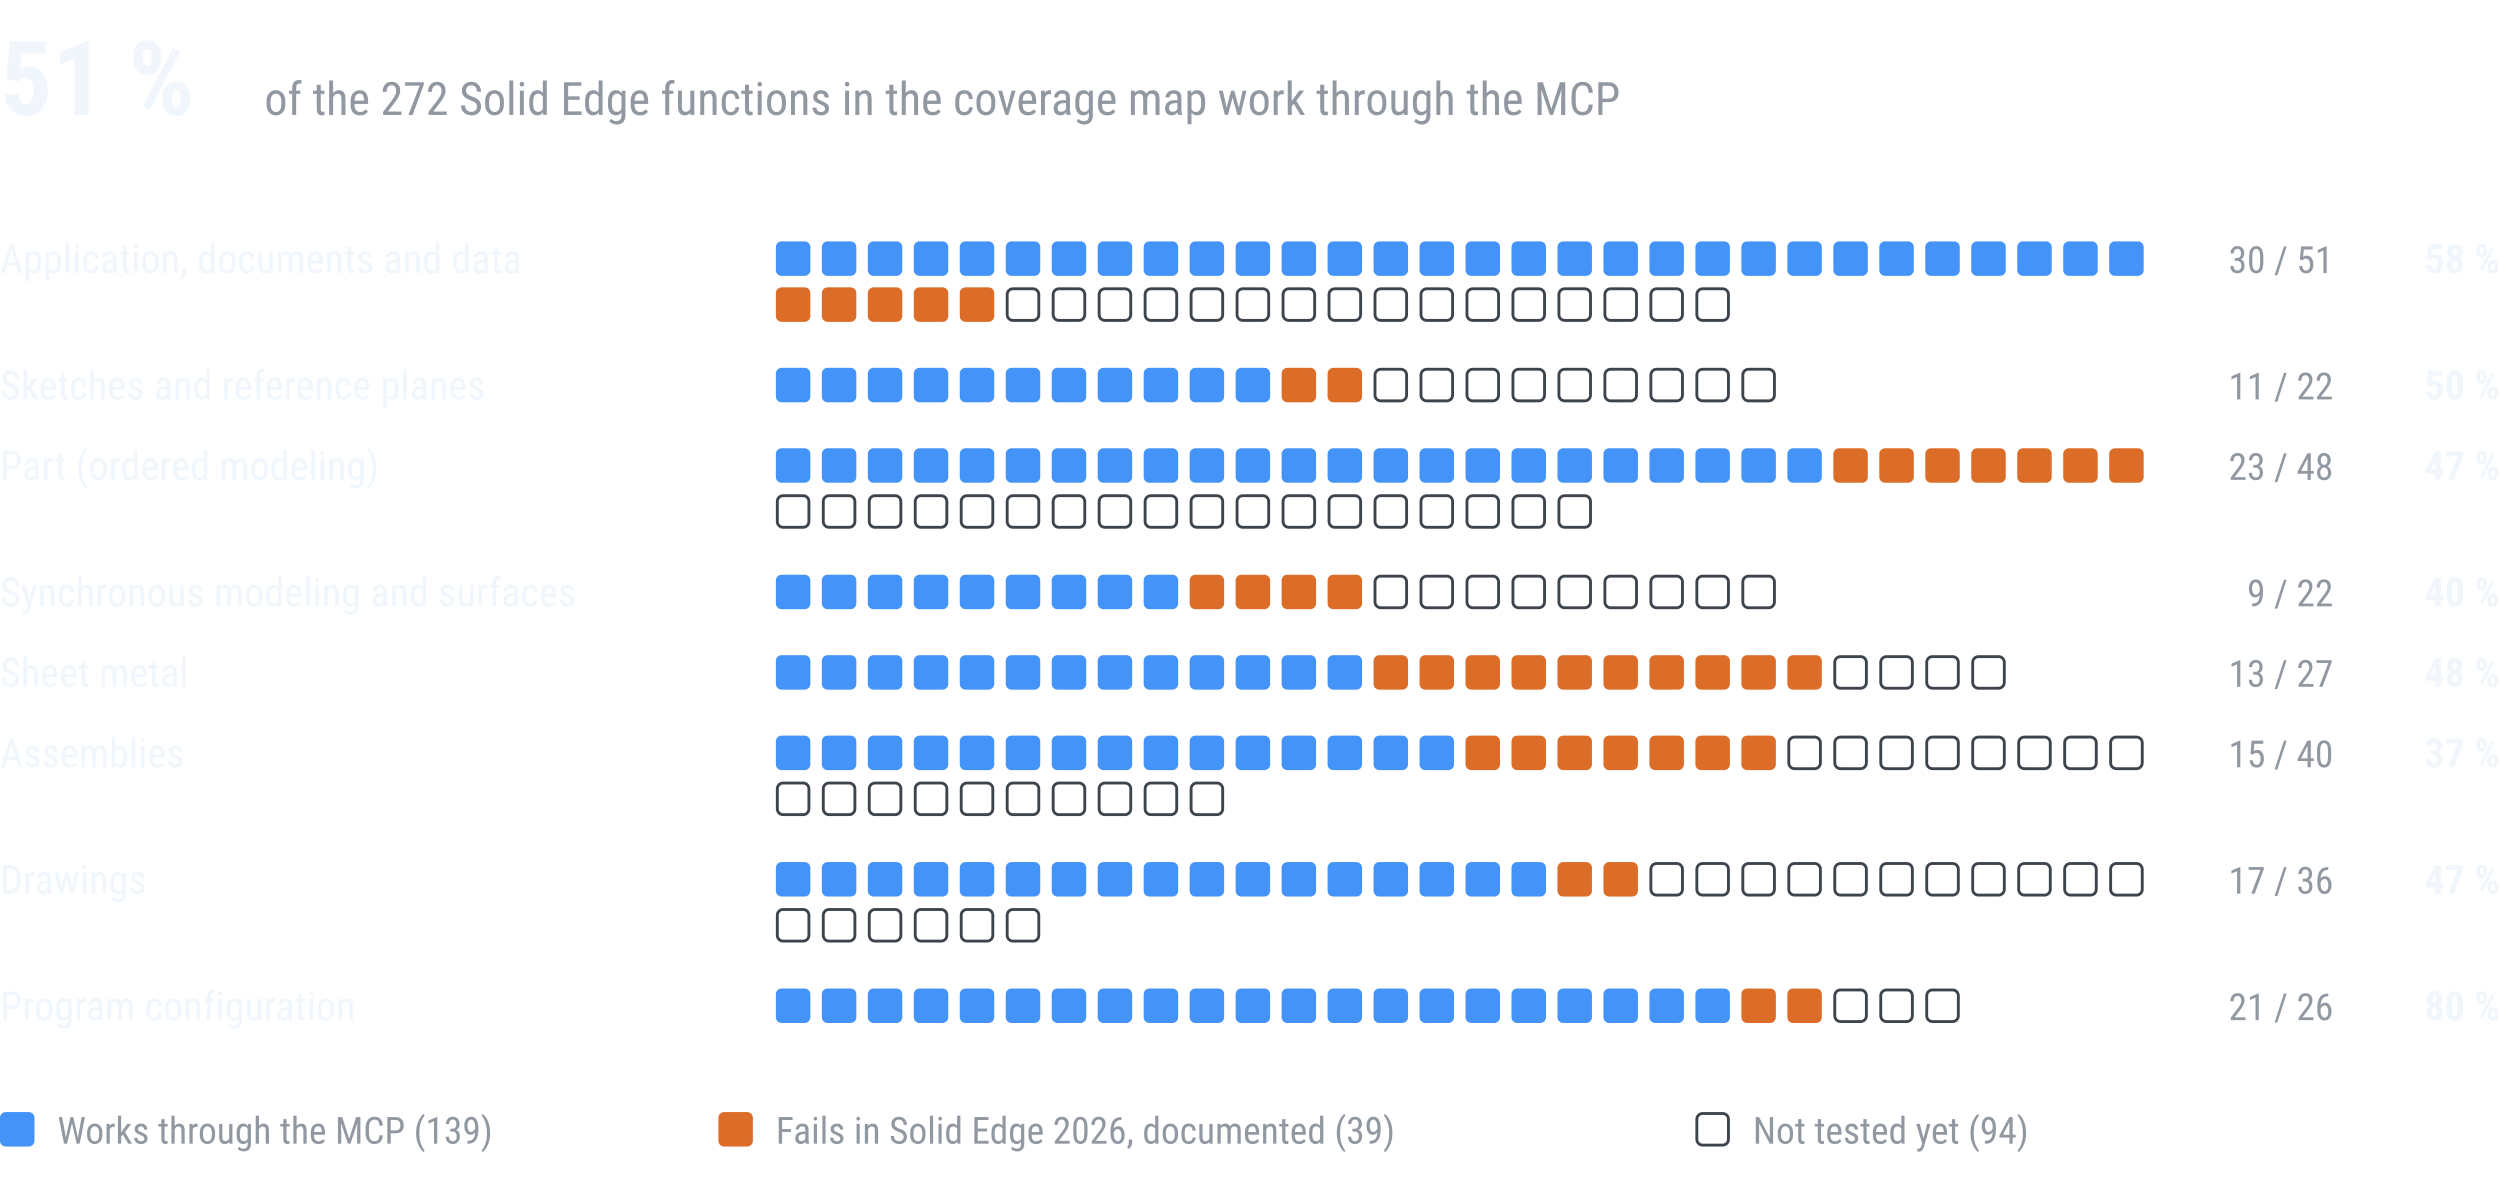
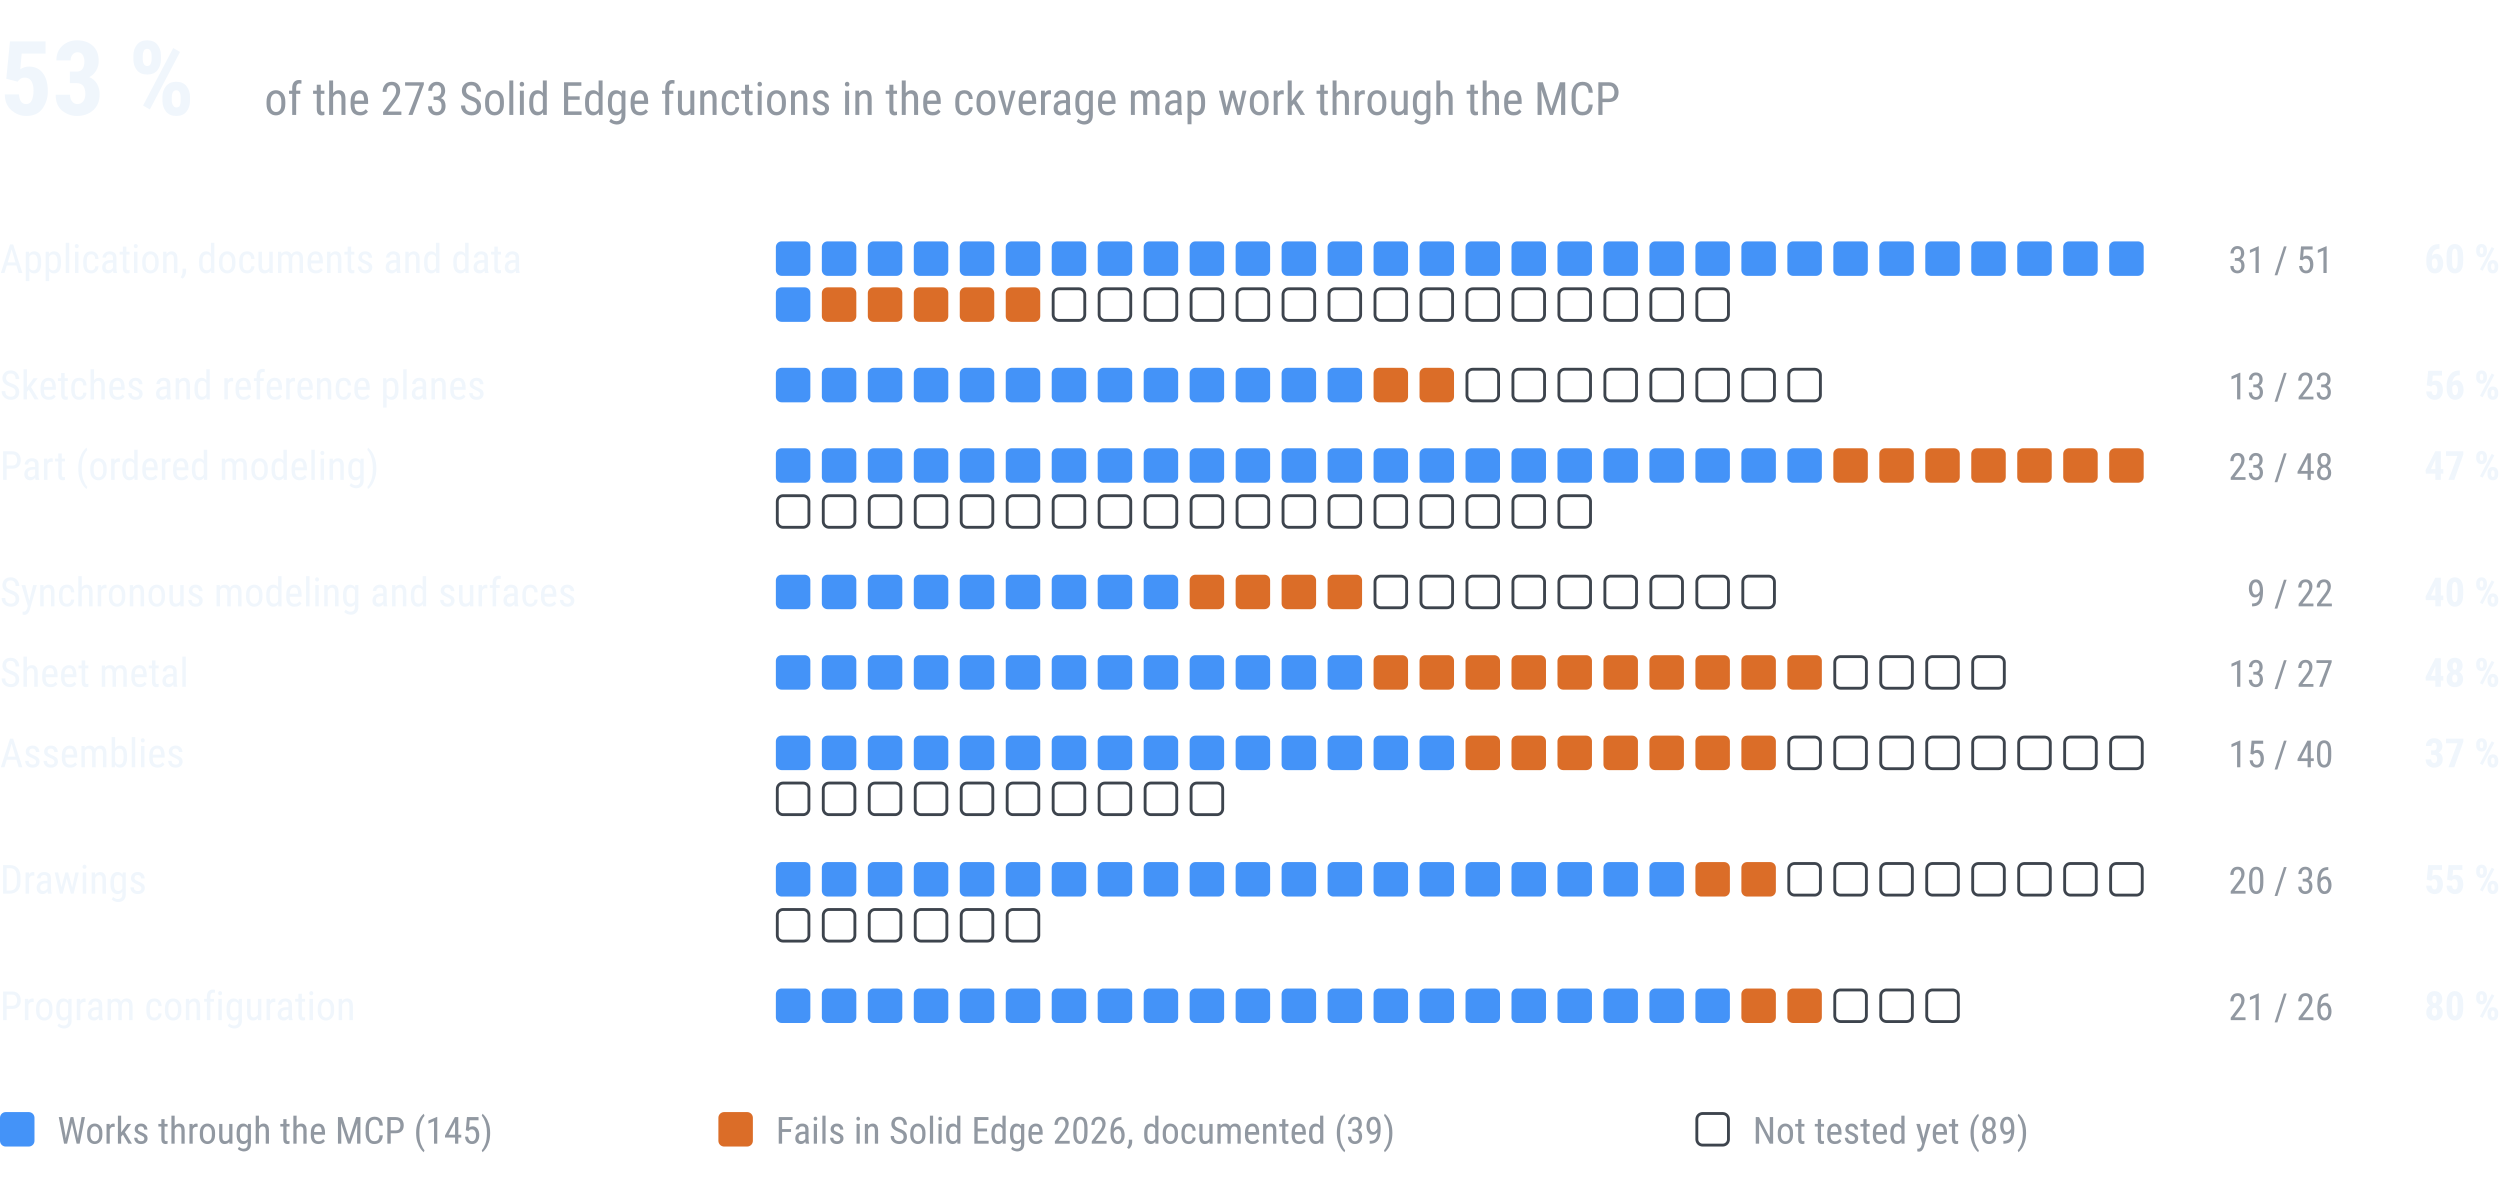
<svg xmlns="http://www.w3.org/2000/svg" width="870" height="410" viewBox="0 0 870 410" role="img" aria-labelledby="title desc">
  <g font-family="Bahnschrift, 'DIN Alternate', 'DIN 1451', D-DIN, Barlow, 'Roboto Condensed', 'Arial Narrow', sans-serif">
-     <text x="0" y="40" font-size="36" font-weight="600" fill="#f0f6fc">51 %</text>
-     <text x="92" y="40" font-size="16" fill="#9198a1">of the 272 Solid Edge functions in the coverage map work through the MCP</text>
+     <text x="0" y="40" font-size="36" font-weight="600" fill="#f0f6fc">53 %</text>
+     <text x="92" y="40" font-size="16" fill="#9198a1">of the 273 Solid Edge functions in the coverage map work through the MCP</text>
    <text x="0" y="95" font-size="14" fill="#f0f6fc">Application, documents and data</text>
    <rect x="270" y="84" width="12" height="12" rx="2" fill="#4493f8" />
    <rect x="286" y="84" width="12" height="12" rx="2" fill="#4493f8" />
    <rect x="302" y="84" width="12" height="12" rx="2" fill="#4493f8" />
    <rect x="318" y="84" width="12" height="12" rx="2" fill="#4493f8" />
    <rect x="334" y="84" width="12" height="12" rx="2" fill="#4493f8" />
    <rect x="350" y="84" width="12" height="12" rx="2" fill="#4493f8" />
    <rect x="366" y="84" width="12" height="12" rx="2" fill="#4493f8" />
    <rect x="382" y="84" width="12" height="12" rx="2" fill="#4493f8" />
    <rect x="398" y="84" width="12" height="12" rx="2" fill="#4493f8" />
    <rect x="414" y="84" width="12" height="12" rx="2" fill="#4493f8" />
    <rect x="430" y="84" width="12" height="12" rx="2" fill="#4493f8" />
    <rect x="446" y="84" width="12" height="12" rx="2" fill="#4493f8" />
    <rect x="462" y="84" width="12" height="12" rx="2" fill="#4493f8" />
    <rect x="478" y="84" width="12" height="12" rx="2" fill="#4493f8" />
    <rect x="494" y="84" width="12" height="12" rx="2" fill="#4493f8" />
    <rect x="510" y="84" width="12" height="12" rx="2" fill="#4493f8" />
    <rect x="526" y="84" width="12" height="12" rx="2" fill="#4493f8" />
    <rect x="542" y="84" width="12" height="12" rx="2" fill="#4493f8" />
    <rect x="558" y="84" width="12" height="12" rx="2" fill="#4493f8" />
    <rect x="574" y="84" width="12" height="12" rx="2" fill="#4493f8" />
    <rect x="590" y="84" width="12" height="12" rx="2" fill="#4493f8" />
    <rect x="606" y="84" width="12" height="12" rx="2" fill="#4493f8" />
    <rect x="622" y="84" width="12" height="12" rx="2" fill="#4493f8" />
    <rect x="638" y="84" width="12" height="12" rx="2" fill="#4493f8" />
    <rect x="654" y="84" width="12" height="12" rx="2" fill="#4493f8" />
    <rect x="670" y="84" width="12" height="12" rx="2" fill="#4493f8" />
    <rect x="686" y="84" width="12" height="12" rx="2" fill="#4493f8" />
    <rect x="702" y="84" width="12" height="12" rx="2" fill="#4493f8" />
    <rect x="718" y="84" width="12" height="12" rx="2" fill="#4493f8" />
    <rect x="734" y="84" width="12" height="12" rx="2" fill="#4493f8" />
-     <rect x="270" y="100" width="12" height="12" rx="2" fill="#db6d28" />
+     <rect x="270" y="100" width="12" height="12" rx="2" fill="#4493f8" />
    <rect x="286" y="100" width="12" height="12" rx="2" fill="#db6d28" />
    <rect x="302" y="100" width="12" height="12" rx="2" fill="#db6d28" />
    <rect x="318" y="100" width="12" height="12" rx="2" fill="#db6d28" />
    <rect x="334" y="100" width="12" height="12" rx="2" fill="#db6d28" />
-     <rect x="350.5" y="100.5" width="11" height="11" rx="2" fill="none" stroke="#3d444d" />
+     <rect x="350" y="100" width="12" height="12" rx="2" fill="#db6d28" />
    <rect x="366.5" y="100.5" width="11" height="11" rx="2" fill="none" stroke="#3d444d" />
    <rect x="382.5" y="100.5" width="11" height="11" rx="2" fill="none" stroke="#3d444d" />
    <rect x="398.5" y="100.5" width="11" height="11" rx="2" fill="none" stroke="#3d444d" />
    <rect x="414.5" y="100.5" width="11" height="11" rx="2" fill="none" stroke="#3d444d" />
    <rect x="430.5" y="100.5" width="11" height="11" rx="2" fill="none" stroke="#3d444d" />
    <rect x="446.5" y="100.5" width="11" height="11" rx="2" fill="none" stroke="#3d444d" />
    <rect x="462.5" y="100.5" width="11" height="11" rx="2" fill="none" stroke="#3d444d" />
    <rect x="478.5" y="100.5" width="11" height="11" rx="2" fill="none" stroke="#3d444d" />
    <rect x="494.5" y="100.5" width="11" height="11" rx="2" fill="none" stroke="#3d444d" />
    <rect x="510.5" y="100.5" width="11" height="11" rx="2" fill="none" stroke="#3d444d" />
    <rect x="526.5" y="100.5" width="11" height="11" rx="2" fill="none" stroke="#3d444d" />
    <rect x="542.5" y="100.5" width="11" height="11" rx="2" fill="none" stroke="#3d444d" />
    <rect x="558.5" y="100.5" width="11" height="11" rx="2" fill="none" stroke="#3d444d" />
    <rect x="574.5" y="100.5" width="11" height="11" rx="2" fill="none" stroke="#3d444d" />
    <rect x="590.5" y="100.5" width="11" height="11" rx="2" fill="none" stroke="#3d444d" />
-     <text x="812" y="95" font-size="13" text-anchor="end" fill="#9198a1">30 / 51</text>
-     <text x="870" y="95" font-size="14" font-weight="600" text-anchor="end" fill="#f0f6fc">58 %</text>
+     <text x="812" y="95" font-size="13" text-anchor="end" fill="#9198a1">31 / 51</text>
+     <text x="870" y="95" font-size="14" font-weight="600" text-anchor="end" fill="#f0f6fc">60 %</text>
    <text x="0" y="139" font-size="14" fill="#f0f6fc">Sketches and reference planes</text>
    <rect x="270" y="128" width="12" height="12" rx="2" fill="#4493f8" />
    <rect x="286" y="128" width="12" height="12" rx="2" fill="#4493f8" />
    <rect x="302" y="128" width="12" height="12" rx="2" fill="#4493f8" />
    <rect x="318" y="128" width="12" height="12" rx="2" fill="#4493f8" />
    <rect x="334" y="128" width="12" height="12" rx="2" fill="#4493f8" />
    <rect x="350" y="128" width="12" height="12" rx="2" fill="#4493f8" />
    <rect x="366" y="128" width="12" height="12" rx="2" fill="#4493f8" />
    <rect x="382" y="128" width="12" height="12" rx="2" fill="#4493f8" />
    <rect x="398" y="128" width="12" height="12" rx="2" fill="#4493f8" />
    <rect x="414" y="128" width="12" height="12" rx="2" fill="#4493f8" />
    <rect x="430" y="128" width="12" height="12" rx="2" fill="#4493f8" />
-     <rect x="446" y="128" width="12" height="12" rx="2" fill="#db6d28" />
-     <rect x="462" y="128" width="12" height="12" rx="2" fill="#db6d28" />
-     <rect x="478.5" y="128.5" width="11" height="11" rx="2" fill="none" stroke="#3d444d" />
-     <rect x="494.5" y="128.5" width="11" height="11" rx="2" fill="none" stroke="#3d444d" />
+     <rect x="446" y="128" width="12" height="12" rx="2" fill="#4493f8" />
+     <rect x="462" y="128" width="12" height="12" rx="2" fill="#4493f8" />
+     <rect x="478" y="128" width="12" height="12" rx="2" fill="#db6d28" />
+     <rect x="494" y="128" width="12" height="12" rx="2" fill="#db6d28" />
    <rect x="510.5" y="128.5" width="11" height="11" rx="2" fill="none" stroke="#3d444d" />
    <rect x="526.5" y="128.5" width="11" height="11" rx="2" fill="none" stroke="#3d444d" />
    <rect x="542.5" y="128.5" width="11" height="11" rx="2" fill="none" stroke="#3d444d" />
    <rect x="558.5" y="128.5" width="11" height="11" rx="2" fill="none" stroke="#3d444d" />
    <rect x="574.5" y="128.5" width="11" height="11" rx="2" fill="none" stroke="#3d444d" />
    <rect x="590.5" y="128.5" width="11" height="11" rx="2" fill="none" stroke="#3d444d" />
    <rect x="606.5" y="128.5" width="11" height="11" rx="2" fill="none" stroke="#3d444d" />
-     <text x="812" y="139" font-size="13" text-anchor="end" fill="#9198a1">11 / 22</text>
-     <text x="870" y="139" font-size="14" font-weight="600" text-anchor="end" fill="#f0f6fc">50 %</text>
+     <rect x="622.5" y="128.5" width="11" height="11" rx="2" fill="none" stroke="#3d444d" />
+     <text x="812" y="139" font-size="13" text-anchor="end" fill="#9198a1">13 / 23</text>
+     <text x="870" y="139" font-size="14" font-weight="600" text-anchor="end" fill="#f0f6fc">56 %</text>
    <text x="0" y="167" font-size="14" fill="#f0f6fc">Part (ordered modeling)</text>
    <rect x="270" y="156" width="12" height="12" rx="2" fill="#4493f8" />
    <rect x="286" y="156" width="12" height="12" rx="2" fill="#4493f8" />
    <rect x="302" y="156" width="12" height="12" rx="2" fill="#4493f8" />
    <rect x="318" y="156" width="12" height="12" rx="2" fill="#4493f8" />
    <rect x="334" y="156" width="12" height="12" rx="2" fill="#4493f8" />
    <rect x="350" y="156" width="12" height="12" rx="2" fill="#4493f8" />
    <rect x="366" y="156" width="12" height="12" rx="2" fill="#4493f8" />
    <rect x="382" y="156" width="12" height="12" rx="2" fill="#4493f8" />
    <rect x="398" y="156" width="12" height="12" rx="2" fill="#4493f8" />
    <rect x="414" y="156" width="12" height="12" rx="2" fill="#4493f8" />
    <rect x="430" y="156" width="12" height="12" rx="2" fill="#4493f8" />
    <rect x="446" y="156" width="12" height="12" rx="2" fill="#4493f8" />
    <rect x="462" y="156" width="12" height="12" rx="2" fill="#4493f8" />
    <rect x="478" y="156" width="12" height="12" rx="2" fill="#4493f8" />
    <rect x="494" y="156" width="12" height="12" rx="2" fill="#4493f8" />
    <rect x="510" y="156" width="12" height="12" rx="2" fill="#4493f8" />
    <rect x="526" y="156" width="12" height="12" rx="2" fill="#4493f8" />
    <rect x="542" y="156" width="12" height="12" rx="2" fill="#4493f8" />
    <rect x="558" y="156" width="12" height="12" rx="2" fill="#4493f8" />
    <rect x="574" y="156" width="12" height="12" rx="2" fill="#4493f8" />
    <rect x="590" y="156" width="12" height="12" rx="2" fill="#4493f8" />
    <rect x="606" y="156" width="12" height="12" rx="2" fill="#4493f8" />
    <rect x="622" y="156" width="12" height="12" rx="2" fill="#4493f8" />
    <rect x="638" y="156" width="12" height="12" rx="2" fill="#db6d28" />
    <rect x="654" y="156" width="12" height="12" rx="2" fill="#db6d28" />
    <rect x="670" y="156" width="12" height="12" rx="2" fill="#db6d28" />
    <rect x="686" y="156" width="12" height="12" rx="2" fill="#db6d28" />
    <rect x="702" y="156" width="12" height="12" rx="2" fill="#db6d28" />
    <rect x="718" y="156" width="12" height="12" rx="2" fill="#db6d28" />
    <rect x="734" y="156" width="12" height="12" rx="2" fill="#db6d28" />
    <rect x="270.5" y="172.5" width="11" height="11" rx="2" fill="none" stroke="#3d444d" />
    <rect x="286.5" y="172.5" width="11" height="11" rx="2" fill="none" stroke="#3d444d" />
    <rect x="302.5" y="172.5" width="11" height="11" rx="2" fill="none" stroke="#3d444d" />
    <rect x="318.5" y="172.5" width="11" height="11" rx="2" fill="none" stroke="#3d444d" />
    <rect x="334.5" y="172.5" width="11" height="11" rx="2" fill="none" stroke="#3d444d" />
    <rect x="350.5" y="172.5" width="11" height="11" rx="2" fill="none" stroke="#3d444d" />
    <rect x="366.5" y="172.5" width="11" height="11" rx="2" fill="none" stroke="#3d444d" />
    <rect x="382.5" y="172.5" width="11" height="11" rx="2" fill="none" stroke="#3d444d" />
    <rect x="398.5" y="172.5" width="11" height="11" rx="2" fill="none" stroke="#3d444d" />
    <rect x="414.5" y="172.5" width="11" height="11" rx="2" fill="none" stroke="#3d444d" />
    <rect x="430.5" y="172.5" width="11" height="11" rx="2" fill="none" stroke="#3d444d" />
    <rect x="446.5" y="172.5" width="11" height="11" rx="2" fill="none" stroke="#3d444d" />
    <rect x="462.5" y="172.5" width="11" height="11" rx="2" fill="none" stroke="#3d444d" />
    <rect x="478.5" y="172.5" width="11" height="11" rx="2" fill="none" stroke="#3d444d" />
    <rect x="494.5" y="172.5" width="11" height="11" rx="2" fill="none" stroke="#3d444d" />
    <rect x="510.5" y="172.5" width="11" height="11" rx="2" fill="none" stroke="#3d444d" />
    <rect x="526.5" y="172.5" width="11" height="11" rx="2" fill="none" stroke="#3d444d" />
    <rect x="542.5" y="172.5" width="11" height="11" rx="2" fill="none" stroke="#3d444d" />
    <text x="812" y="167" font-size="13" text-anchor="end" fill="#9198a1">23 / 48</text>
    <text x="870" y="167" font-size="14" font-weight="600" text-anchor="end" fill="#f0f6fc">47 %</text>
    <text x="0" y="211" font-size="14" fill="#f0f6fc">Synchronous modeling and surfaces</text>
    <rect x="270" y="200" width="12" height="12" rx="2" fill="#4493f8" />
    <rect x="286" y="200" width="12" height="12" rx="2" fill="#4493f8" />
    <rect x="302" y="200" width="12" height="12" rx="2" fill="#4493f8" />
    <rect x="318" y="200" width="12" height="12" rx="2" fill="#4493f8" />
    <rect x="334" y="200" width="12" height="12" rx="2" fill="#4493f8" />
    <rect x="350" y="200" width="12" height="12" rx="2" fill="#4493f8" />
    <rect x="366" y="200" width="12" height="12" rx="2" fill="#4493f8" />
    <rect x="382" y="200" width="12" height="12" rx="2" fill="#4493f8" />
    <rect x="398" y="200" width="12" height="12" rx="2" fill="#4493f8" />
    <rect x="414" y="200" width="12" height="12" rx="2" fill="#db6d28" />
    <rect x="430" y="200" width="12" height="12" rx="2" fill="#db6d28" />
    <rect x="446" y="200" width="12" height="12" rx="2" fill="#db6d28" />
    <rect x="462" y="200" width="12" height="12" rx="2" fill="#db6d28" />
    <rect x="478.5" y="200.5" width="11" height="11" rx="2" fill="none" stroke="#3d444d" />
    <rect x="494.5" y="200.5" width="11" height="11" rx="2" fill="none" stroke="#3d444d" />
    <rect x="510.5" y="200.5" width="11" height="11" rx="2" fill="none" stroke="#3d444d" />
    <rect x="526.5" y="200.5" width="11" height="11" rx="2" fill="none" stroke="#3d444d" />
    <rect x="542.5" y="200.5" width="11" height="11" rx="2" fill="none" stroke="#3d444d" />
    <rect x="558.5" y="200.5" width="11" height="11" rx="2" fill="none" stroke="#3d444d" />
    <rect x="574.5" y="200.5" width="11" height="11" rx="2" fill="none" stroke="#3d444d" />
    <rect x="590.5" y="200.5" width="11" height="11" rx="2" fill="none" stroke="#3d444d" />
    <rect x="606.5" y="200.5" width="11" height="11" rx="2" fill="none" stroke="#3d444d" />
    <text x="812" y="211" font-size="13" text-anchor="end" fill="#9198a1">9 / 22</text>
    <text x="870" y="211" font-size="14" font-weight="600" text-anchor="end" fill="#f0f6fc">40 %</text>
    <text x="0" y="239" font-size="14" fill="#f0f6fc">Sheet metal</text>
    <rect x="270" y="228" width="12" height="12" rx="2" fill="#4493f8" />
    <rect x="286" y="228" width="12" height="12" rx="2" fill="#4493f8" />
    <rect x="302" y="228" width="12" height="12" rx="2" fill="#4493f8" />
    <rect x="318" y="228" width="12" height="12" rx="2" fill="#4493f8" />
    <rect x="334" y="228" width="12" height="12" rx="2" fill="#4493f8" />
    <rect x="350" y="228" width="12" height="12" rx="2" fill="#4493f8" />
    <rect x="366" y="228" width="12" height="12" rx="2" fill="#4493f8" />
    <rect x="382" y="228" width="12" height="12" rx="2" fill="#4493f8" />
    <rect x="398" y="228" width="12" height="12" rx="2" fill="#4493f8" />
    <rect x="414" y="228" width="12" height="12" rx="2" fill="#4493f8" />
    <rect x="430" y="228" width="12" height="12" rx="2" fill="#4493f8" />
    <rect x="446" y="228" width="12" height="12" rx="2" fill="#4493f8" />
    <rect x="462" y="228" width="12" height="12" rx="2" fill="#4493f8" />
    <rect x="478" y="228" width="12" height="12" rx="2" fill="#db6d28" />
    <rect x="494" y="228" width="12" height="12" rx="2" fill="#db6d28" />
    <rect x="510" y="228" width="12" height="12" rx="2" fill="#db6d28" />
    <rect x="526" y="228" width="12" height="12" rx="2" fill="#db6d28" />
    <rect x="542" y="228" width="12" height="12" rx="2" fill="#db6d28" />
    <rect x="558" y="228" width="12" height="12" rx="2" fill="#db6d28" />
    <rect x="574" y="228" width="12" height="12" rx="2" fill="#db6d28" />
    <rect x="590" y="228" width="12" height="12" rx="2" fill="#db6d28" />
    <rect x="606" y="228" width="12" height="12" rx="2" fill="#db6d28" />
    <rect x="622" y="228" width="12" height="12" rx="2" fill="#db6d28" />
    <rect x="638.5" y="228.5" width="11" height="11" rx="2" fill="none" stroke="#3d444d" />
    <rect x="654.5" y="228.5" width="11" height="11" rx="2" fill="none" stroke="#3d444d" />
    <rect x="670.5" y="228.5" width="11" height="11" rx="2" fill="none" stroke="#3d444d" />
    <rect x="686.5" y="228.5" width="11" height="11" rx="2" fill="none" stroke="#3d444d" />
    <text x="812" y="239" font-size="13" text-anchor="end" fill="#9198a1">13 / 27</text>
    <text x="870" y="239" font-size="14" font-weight="600" text-anchor="end" fill="#f0f6fc">48 %</text>
    <text x="0" y="267" font-size="14" fill="#f0f6fc">Assemblies</text>
    <rect x="270" y="256" width="12" height="12" rx="2" fill="#4493f8" />
    <rect x="286" y="256" width="12" height="12" rx="2" fill="#4493f8" />
    <rect x="302" y="256" width="12" height="12" rx="2" fill="#4493f8" />
    <rect x="318" y="256" width="12" height="12" rx="2" fill="#4493f8" />
    <rect x="334" y="256" width="12" height="12" rx="2" fill="#4493f8" />
    <rect x="350" y="256" width="12" height="12" rx="2" fill="#4493f8" />
    <rect x="366" y="256" width="12" height="12" rx="2" fill="#4493f8" />
    <rect x="382" y="256" width="12" height="12" rx="2" fill="#4493f8" />
    <rect x="398" y="256" width="12" height="12" rx="2" fill="#4493f8" />
    <rect x="414" y="256" width="12" height="12" rx="2" fill="#4493f8" />
    <rect x="430" y="256" width="12" height="12" rx="2" fill="#4493f8" />
    <rect x="446" y="256" width="12" height="12" rx="2" fill="#4493f8" />
    <rect x="462" y="256" width="12" height="12" rx="2" fill="#4493f8" />
    <rect x="478" y="256" width="12" height="12" rx="2" fill="#4493f8" />
    <rect x="494" y="256" width="12" height="12" rx="2" fill="#4493f8" />
    <rect x="510" y="256" width="12" height="12" rx="2" fill="#db6d28" />
    <rect x="526" y="256" width="12" height="12" rx="2" fill="#db6d28" />
    <rect x="542" y="256" width="12" height="12" rx="2" fill="#db6d28" />
    <rect x="558" y="256" width="12" height="12" rx="2" fill="#db6d28" />
    <rect x="574" y="256" width="12" height="12" rx="2" fill="#db6d28" />
    <rect x="590" y="256" width="12" height="12" rx="2" fill="#db6d28" />
    <rect x="606" y="256" width="12" height="12" rx="2" fill="#db6d28" />
    <rect x="622.5" y="256.5" width="11" height="11" rx="2" fill="none" stroke="#3d444d" />
    <rect x="638.5" y="256.5" width="11" height="11" rx="2" fill="none" stroke="#3d444d" />
    <rect x="654.5" y="256.5" width="11" height="11" rx="2" fill="none" stroke="#3d444d" />
    <rect x="670.5" y="256.5" width="11" height="11" rx="2" fill="none" stroke="#3d444d" />
    <rect x="686.5" y="256.5" width="11" height="11" rx="2" fill="none" stroke="#3d444d" />
    <rect x="702.5" y="256.5" width="11" height="11" rx="2" fill="none" stroke="#3d444d" />
    <rect x="718.5" y="256.5" width="11" height="11" rx="2" fill="none" stroke="#3d444d" />
    <rect x="734.5" y="256.5" width="11" height="11" rx="2" fill="none" stroke="#3d444d" />
    <rect x="270.5" y="272.5" width="11" height="11" rx="2" fill="none" stroke="#3d444d" />
    <rect x="286.5" y="272.5" width="11" height="11" rx="2" fill="none" stroke="#3d444d" />
    <rect x="302.5" y="272.5" width="11" height="11" rx="2" fill="none" stroke="#3d444d" />
    <rect x="318.5" y="272.5" width="11" height="11" rx="2" fill="none" stroke="#3d444d" />
    <rect x="334.5" y="272.5" width="11" height="11" rx="2" fill="none" stroke="#3d444d" />
    <rect x="350.5" y="272.5" width="11" height="11" rx="2" fill="none" stroke="#3d444d" />
    <rect x="366.5" y="272.5" width="11" height="11" rx="2" fill="none" stroke="#3d444d" />
    <rect x="382.5" y="272.5" width="11" height="11" rx="2" fill="none" stroke="#3d444d" />
    <rect x="398.5" y="272.5" width="11" height="11" rx="2" fill="none" stroke="#3d444d" />
    <rect x="414.5" y="272.5" width="11" height="11" rx="2" fill="none" stroke="#3d444d" />
    <text x="812" y="267" font-size="13" text-anchor="end" fill="#9198a1">15 / 40</text>
    <text x="870" y="267" font-size="14" font-weight="600" text-anchor="end" fill="#f0f6fc">37 %</text>
    <text x="0" y="311" font-size="14" fill="#f0f6fc">Drawings</text>
    <rect x="270" y="300" width="12" height="12" rx="2" fill="#4493f8" />
    <rect x="286" y="300" width="12" height="12" rx="2" fill="#4493f8" />
    <rect x="302" y="300" width="12" height="12" rx="2" fill="#4493f8" />
    <rect x="318" y="300" width="12" height="12" rx="2" fill="#4493f8" />
    <rect x="334" y="300" width="12" height="12" rx="2" fill="#4493f8" />
    <rect x="350" y="300" width="12" height="12" rx="2" fill="#4493f8" />
    <rect x="366" y="300" width="12" height="12" rx="2" fill="#4493f8" />
    <rect x="382" y="300" width="12" height="12" rx="2" fill="#4493f8" />
    <rect x="398" y="300" width="12" height="12" rx="2" fill="#4493f8" />
    <rect x="414" y="300" width="12" height="12" rx="2" fill="#4493f8" />
    <rect x="430" y="300" width="12" height="12" rx="2" fill="#4493f8" />
    <rect x="446" y="300" width="12" height="12" rx="2" fill="#4493f8" />
    <rect x="462" y="300" width="12" height="12" rx="2" fill="#4493f8" />
    <rect x="478" y="300" width="12" height="12" rx="2" fill="#4493f8" />
    <rect x="494" y="300" width="12" height="12" rx="2" fill="#4493f8" />
    <rect x="510" y="300" width="12" height="12" rx="2" fill="#4493f8" />
    <rect x="526" y="300" width="12" height="12" rx="2" fill="#4493f8" />
-     <rect x="542" y="300" width="12" height="12" rx="2" fill="#db6d28" />
-     <rect x="558" y="300" width="12" height="12" rx="2" fill="#db6d28" />
-     <rect x="574.5" y="300.5" width="11" height="11" rx="2" fill="none" stroke="#3d444d" />
-     <rect x="590.5" y="300.5" width="11" height="11" rx="2" fill="none" stroke="#3d444d" />
-     <rect x="606.5" y="300.5" width="11" height="11" rx="2" fill="none" stroke="#3d444d" />
+     <rect x="542" y="300" width="12" height="12" rx="2" fill="#4493f8" />
+     <rect x="558" y="300" width="12" height="12" rx="2" fill="#4493f8" />
+     <rect x="574" y="300" width="12" height="12" rx="2" fill="#4493f8" />
+     <rect x="590" y="300" width="12" height="12" rx="2" fill="#db6d28" />
+     <rect x="606" y="300" width="12" height="12" rx="2" fill="#db6d28" />
    <rect x="622.5" y="300.5" width="11" height="11" rx="2" fill="none" stroke="#3d444d" />
    <rect x="638.5" y="300.5" width="11" height="11" rx="2" fill="none" stroke="#3d444d" />
    <rect x="654.5" y="300.5" width="11" height="11" rx="2" fill="none" stroke="#3d444d" />
    <rect x="670.5" y="300.5" width="11" height="11" rx="2" fill="none" stroke="#3d444d" />
    <rect x="686.5" y="300.5" width="11" height="11" rx="2" fill="none" stroke="#3d444d" />
    <rect x="702.5" y="300.5" width="11" height="11" rx="2" fill="none" stroke="#3d444d" />
    <rect x="718.5" y="300.5" width="11" height="11" rx="2" fill="none" stroke="#3d444d" />
    <rect x="734.5" y="300.5" width="11" height="11" rx="2" fill="none" stroke="#3d444d" />
    <rect x="270.5" y="316.5" width="11" height="11" rx="2" fill="none" stroke="#3d444d" />
    <rect x="286.5" y="316.5" width="11" height="11" rx="2" fill="none" stroke="#3d444d" />
    <rect x="302.5" y="316.5" width="11" height="11" rx="2" fill="none" stroke="#3d444d" />
    <rect x="318.5" y="316.5" width="11" height="11" rx="2" fill="none" stroke="#3d444d" />
    <rect x="334.5" y="316.5" width="11" height="11" rx="2" fill="none" stroke="#3d444d" />
    <rect x="350.5" y="316.5" width="11" height="11" rx="2" fill="none" stroke="#3d444d" />
-     <text x="812" y="311" font-size="13" text-anchor="end" fill="#9198a1">17 / 36</text>
-     <text x="870" y="311" font-size="14" font-weight="600" text-anchor="end" fill="#f0f6fc">47 %</text>
+     <text x="812" y="311" font-size="13" text-anchor="end" fill="#9198a1">20 / 36</text>
+     <text x="870" y="311" font-size="14" font-weight="600" text-anchor="end" fill="#f0f6fc">55 %</text>
    <text x="0" y="355" font-size="14" fill="#f0f6fc">Program configuration</text>
    <rect x="270" y="344" width="12" height="12" rx="2" fill="#4493f8" />
    <rect x="286" y="344" width="12" height="12" rx="2" fill="#4493f8" />
    <rect x="302" y="344" width="12" height="12" rx="2" fill="#4493f8" />
    <rect x="318" y="344" width="12" height="12" rx="2" fill="#4493f8" />
    <rect x="334" y="344" width="12" height="12" rx="2" fill="#4493f8" />
    <rect x="350" y="344" width="12" height="12" rx="2" fill="#4493f8" />
    <rect x="366" y="344" width="12" height="12" rx="2" fill="#4493f8" />
    <rect x="382" y="344" width="12" height="12" rx="2" fill="#4493f8" />
    <rect x="398" y="344" width="12" height="12" rx="2" fill="#4493f8" />
    <rect x="414" y="344" width="12" height="12" rx="2" fill="#4493f8" />
    <rect x="430" y="344" width="12" height="12" rx="2" fill="#4493f8" />
    <rect x="446" y="344" width="12" height="12" rx="2" fill="#4493f8" />
    <rect x="462" y="344" width="12" height="12" rx="2" fill="#4493f8" />
    <rect x="478" y="344" width="12" height="12" rx="2" fill="#4493f8" />
    <rect x="494" y="344" width="12" height="12" rx="2" fill="#4493f8" />
    <rect x="510" y="344" width="12" height="12" rx="2" fill="#4493f8" />
    <rect x="526" y="344" width="12" height="12" rx="2" fill="#4493f8" />
    <rect x="542" y="344" width="12" height="12" rx="2" fill="#4493f8" />
    <rect x="558" y="344" width="12" height="12" rx="2" fill="#4493f8" />
    <rect x="574" y="344" width="12" height="12" rx="2" fill="#4493f8" />
    <rect x="590" y="344" width="12" height="12" rx="2" fill="#4493f8" />
    <rect x="606" y="344" width="12" height="12" rx="2" fill="#db6d28" />
    <rect x="622" y="344" width="12" height="12" rx="2" fill="#db6d28" />
    <rect x="638.5" y="344.5" width="11" height="11" rx="2" fill="none" stroke="#3d444d" />
    <rect x="654.5" y="344.5" width="11" height="11" rx="2" fill="none" stroke="#3d444d" />
    <rect x="670.5" y="344.5" width="11" height="11" rx="2" fill="none" stroke="#3d444d" />
    <text x="812" y="355" font-size="13" text-anchor="end" fill="#9198a1">21 / 26</text>
    <text x="870" y="355" font-size="14" font-weight="600" text-anchor="end" fill="#f0f6fc">80 %</text>
    <rect x="0" y="387" width="12" height="12" rx="2" fill="#4493f8" />
-     <text x="20" y="398" font-size="13" fill="#9198a1">Works through the MCP (139)</text>
+     <text x="20" y="398" font-size="13" fill="#9198a1">Works through the MCP (145)</text>
    <rect x="250" y="387" width="12" height="12" rx="2" fill="#db6d28" />
    <text x="270" y="398" font-size="13" fill="#9198a1">Fails in Solid Edge 2026, documented (39)</text>
    <rect x="590.5" y="387.5" width="11" height="11" rx="2" fill="none" stroke="#3d444d" />
-     <text x="610" y="398" font-size="13" fill="#9198a1">Not tested yet (94)</text>
+     <text x="610" y="398" font-size="13" fill="#9198a1">Not tested yet (89)</text>
  </g>
</svg>
